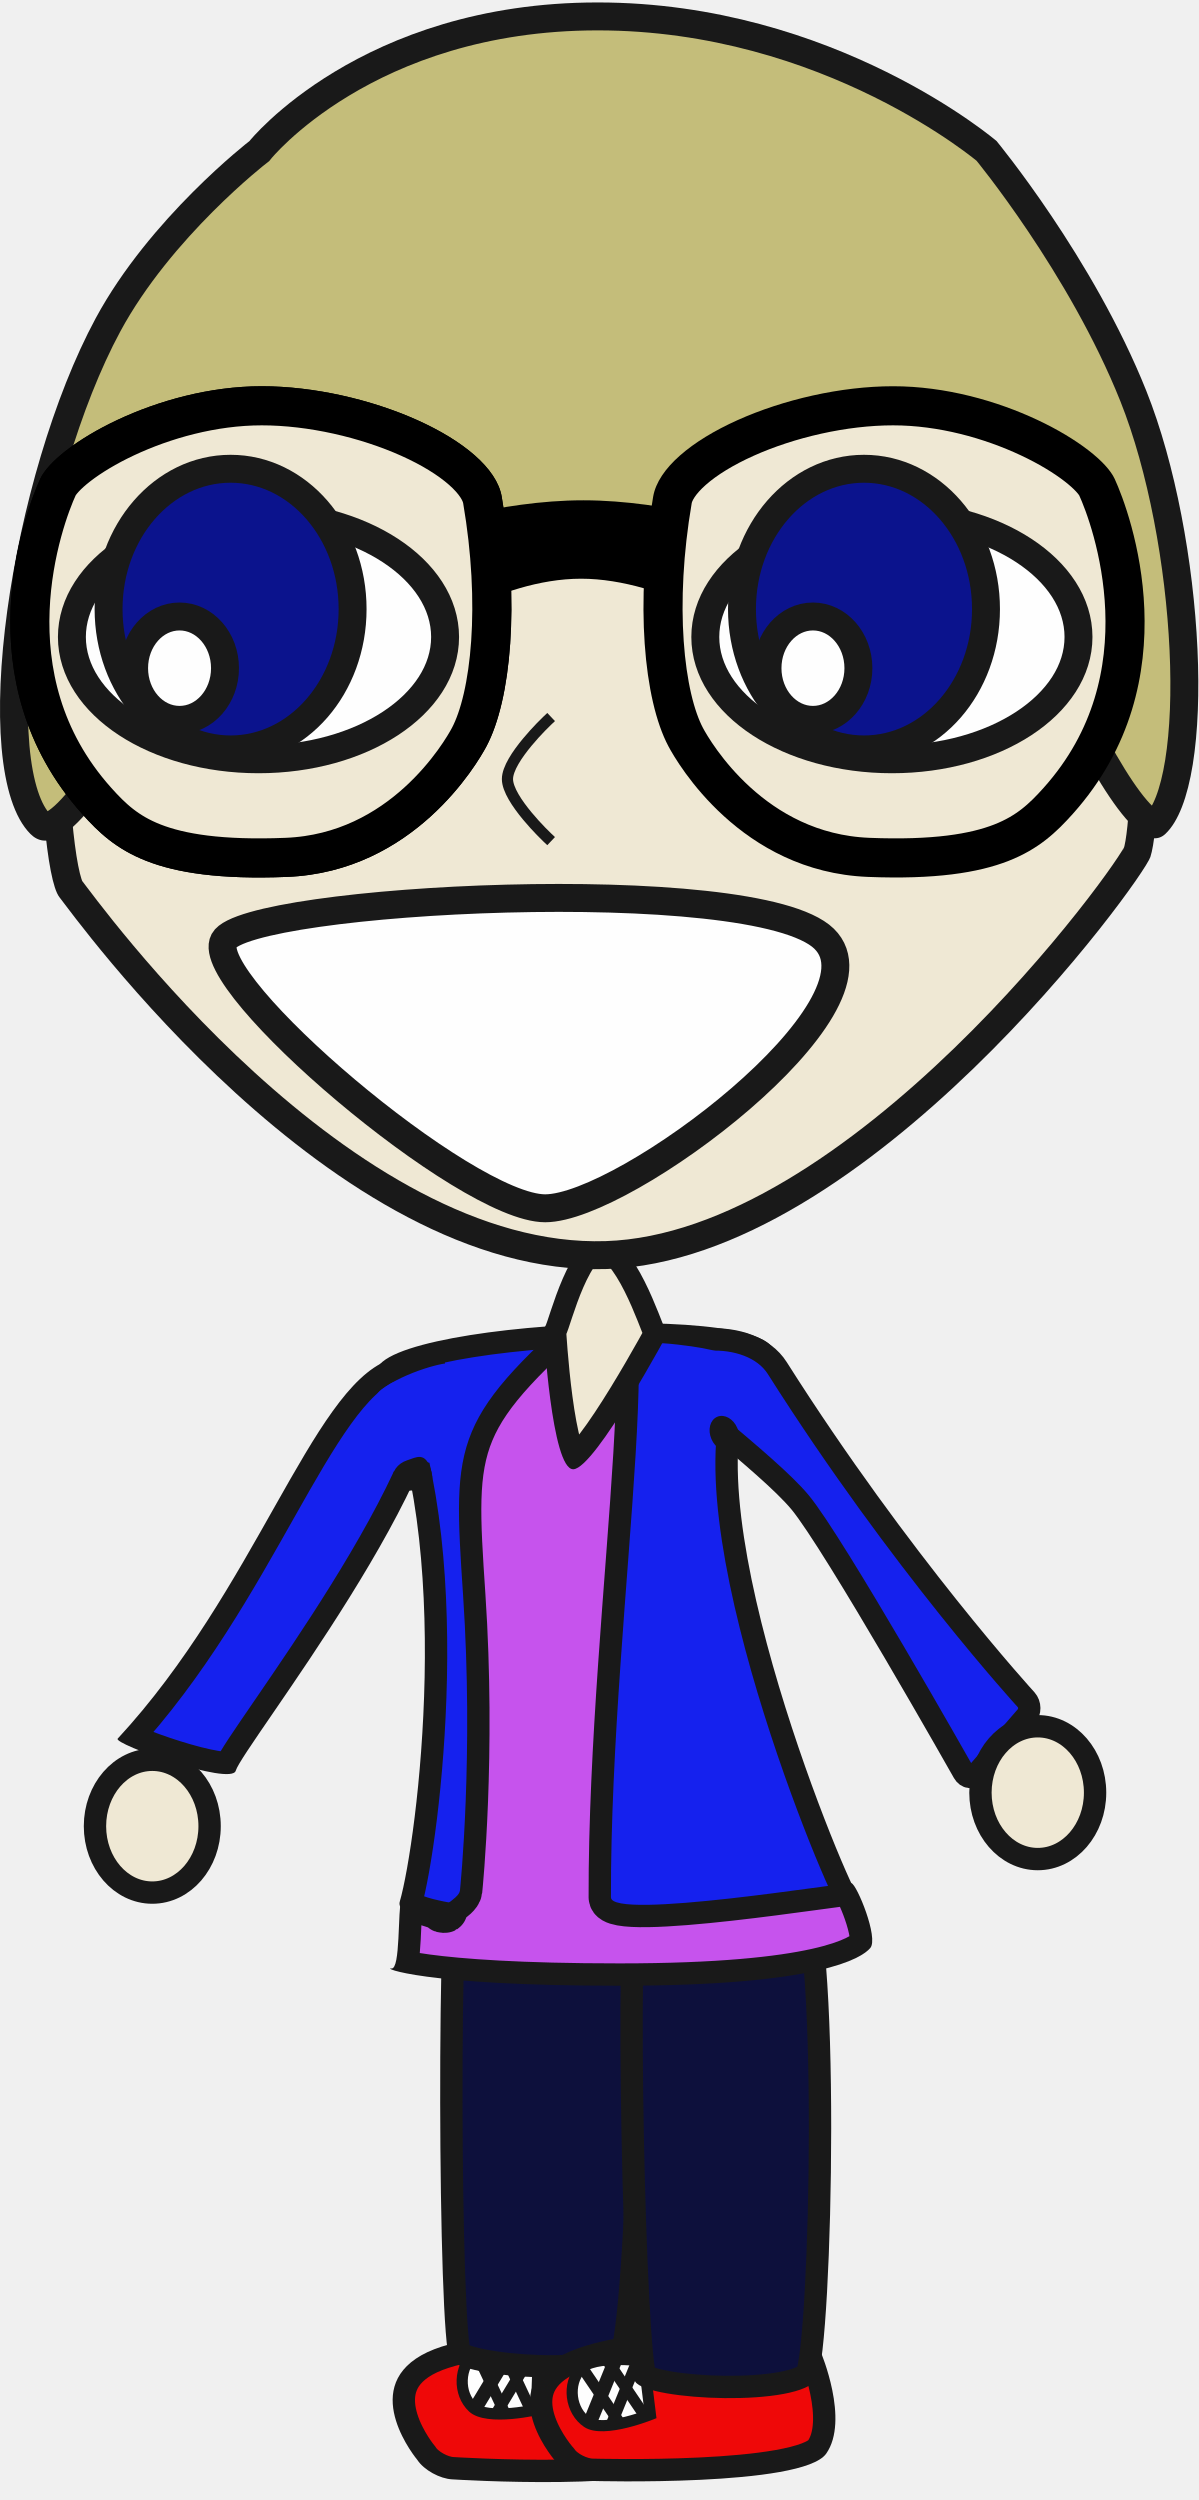
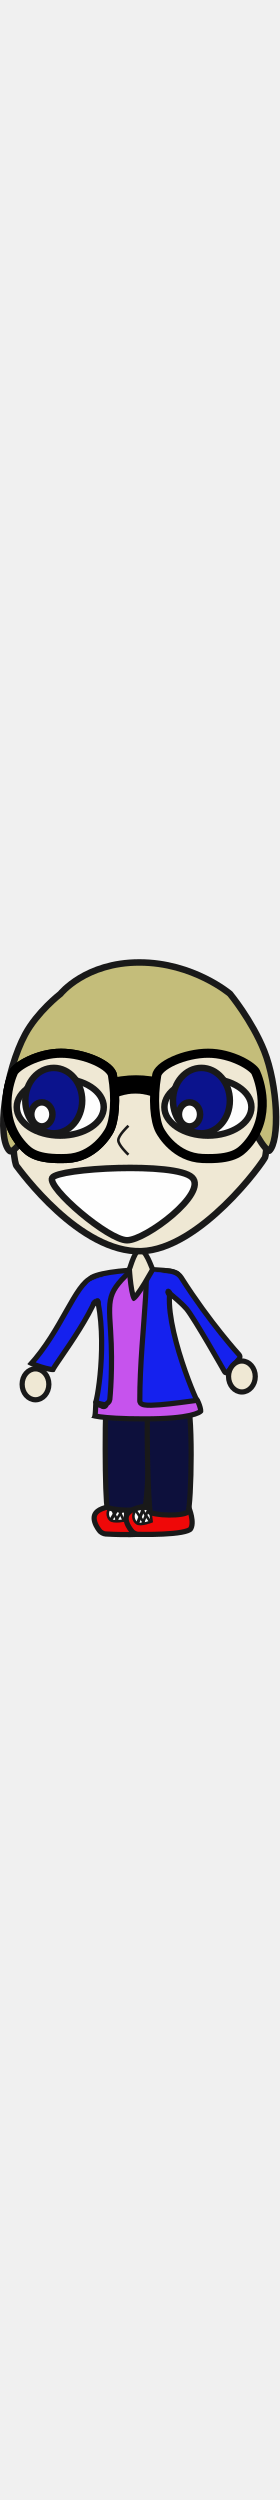
- <svg xmlns="http://www.w3.org/2000/svg" xmlns:xlink="http://www.w3.org/1999/xlink" width="429px" height="895px" viewBox="-5604 -1704 429 895" version="1.1">
+ <svg xmlns="http://www.w3.org/2000/svg" xmlns:xlink="http://www.w3.org/1999/xlink" width="100px" height="895px" viewBox="-5604 -1704 429 895" version="1.1">
  <defs>
    <path d="M13.275,9.156 C36.333,-1.87 97.601,8.027 97.601,8.027 C101.967,8.651 106.417,12.629 107.395,16.925 C107.395,16.925 115.134,42.26 105.507,53.263 C95.881,64.266 21.207,54.234 21.207,54.234 C16.826,53.698 11.363,50.244 9.21,46.387 C9.21,46.387 -9.783,20.183 13.275,9.156 Z" id="path-1" />
    <mask id="mask-2" maskContentUnits="userSpaceOnUse" maskUnits="objectBoundingBox" x="0" y="0" width="108.487" height="54.474" fill="white">
      <use xlink:href="#path-1" />
    </mask>
    <path d="M4.624,3.953 C10.22,-2.558 21.413,-2.558 27.009,3.953 C32.606,10.465 27.009,30 27.009,30 L4.624,30 C4.624,30 -0.972,10.465 4.624,3.953 Z" id="path-3" />
    <mask id="mask-4" maskContentUnits="userSpaceOnUse" maskUnits="objectBoundingBox" x="0" y="0" width="27.36" height="30.93" fill="white">
      <use xlink:href="#path-3" />
    </mask>
    <path d="M167.004,222.119 C178.901,214.761 227.191,214.772 232.007,222.119 C236.823,229.465 236.267,398.337 232.007,405.426 C227.747,412.514 172.957,416.079 167.004,405.426 C161.05,394.773 155.106,229.476 167.004,222.119 Z" id="path-5" />
    <mask id="mask-6" maskContentUnits="userSpaceOnUse" maskUnits="objectBoundingBox" x="0" y="0" width="75.281" height="195.54" fill="white">
      <use xlink:href="#path-5" />
    </mask>
    <path d="M12.009,5.532 C35.067,-5.495 96.334,4.403 96.334,4.403 C100.701,5.026 105.151,9.004 106.128,13.3 C106.128,13.3 113.867,38.635 104.241,49.638 C94.614,60.642 19.94,50.61 19.94,50.61 C15.56,50.073 10.097,46.619 7.944,42.763 C7.944,42.763 -11.049,16.558 12.009,5.532 Z" id="path-7" />
    <mask id="mask-8" maskContentUnits="userSpaceOnUse" maskUnits="objectBoundingBox" x="0" y="0" width="108.487" height="54.474" fill="white">
      <use xlink:href="#path-7" />
    </mask>
    <path d="M4.624,3.953 C10.22,-2.558 21.413,-2.558 27.009,3.953 C32.606,10.465 27.009,30 27.009,30 L4.624,30 C4.624,30 -0.972,10.465 4.624,3.953 Z" id="path-9" />
    <mask id="mask-10" maskContentUnits="userSpaceOnUse" maskUnits="objectBoundingBox" x="0" y="0" width="27.36" height="30.93" fill="white">
      <use xlink:href="#path-9" />
    </mask>
    <path d="M9.29,6.119 C21.188,-0.972 69.477,-0.961 74.293,6.119 C79.109,13.2 78.553,175.957 74.293,182.789 C70.033,189.621 15.244,193.056 9.29,182.789 C3.336,172.521 -2.608,13.21 9.29,6.119 Z" id="path-11" />
    <mask id="mask-12" maskContentUnits="userSpaceOnUse" maskUnits="objectBoundingBox" x="0" y="0" width="75.281" height="188.459" fill="white">
      <use xlink:href="#path-11" />
    </mask>
    <path d="M86.458,53.905 C76.605,33.559 251.577,25.117 225.722,50.041 C192.86,81.72 248.192,220.563 257.866,238.825 C267.539,257.086 89.417,259.237 94.426,241.766 C100.637,220.1 114.586,111.989 86.458,53.905 Z" id="path-13" />
    <mask id="mask-14" maskContentUnits="userSpaceOnUse" maskUnits="objectBoundingBox" x="0" y="0" width="172.19" height="219.073" fill="white">
      <use xlink:href="#path-13" />
    </mask>
    <path d="M100.033,244.975 C96.099,244.768 105.402,240.987 105.739,237.818 C105.908,236.232 110.669,189.062 106.87,132.252 C103.073,75.472 102.709,69.051 155.593,22.84 C185,-2.856 159.553,132.997 159.795,240.245 C159.814,248.63 243.981,234.723 245.887,235.17 C247.794,235.617 255.727,254.774 252.624,258.405 C249.522,262.036 234.486,271.895 162.834,271.895 C91.182,271.895 77.902,265.301 81.196,265.719 C84.491,266.136 83.387,245.376 84.797,240.168 C84.95,239.601 103.361,245.151 100.033,244.975 Z" id="path-15" />
    <mask id="mask-16" maskContentUnits="userSpaceOnUse" maskUnits="objectBoundingBox" x="0" y="0" width="172.596" height="252.223" fill="white">
      <use xlink:href="#path-15" />
    </mask>
    <path d="M175.718,28.837 C174.486,30.253 174.976,28.019 177.52,27.576 C180.064,27.133 207.192,10.18 214.886,19.163 C222.58,28.146 208.052,55.771 207.147,59.042 C206.241,62.314 208.391,59.833 208.391,59.833 C208.391,59.833 154.427,76.142 148.651,70.809 C142.875,65.476 176.951,27.421 175.718,28.837 Z" id="path-17" />
    <mask id="mask-18" maskContentUnits="userSpaceOnUse" maskUnits="objectBoundingBox" x="0" y="0" width="69.134" height="55.338" fill="white">
      <use xlink:href="#path-17" />
    </mask>
    <path d="M275.774,42.005 C278.525,39.122 281.737,35.614 283.549,33.917 C293.811,24.304 290.074,27.893 292.774,31.005 C318.944,61.162 302.487,187.345 304.774,196.005 C306.228,201.51 262.107,210.418 262.631,207.911 C277.438,137.01 257.817,65.236 275.774,42.005 Z" id="path-19" />
    <mask id="mask-20" maskContentUnits="userSpaceOnUse" maskUnits="objectBoundingBox" x="0" y="0" width="45.177" height="180.66" fill="white">
      <use xlink:href="#path-19" />
    </mask>
    <path d="M21.297,169.818 C24.036,167.414 33.229,126.85 76.464,90.128 C112.786,59.278 180.029,38.349 219.898,37.827 C264.728,37.241 333.853,64.473 368.547,99.292 C401.435,132.299 401.006,165.646 404.019,169.818 C415.735,186.04 417.359,289.952 411.83,306.804 C409.132,315.025 310.56,451.241 217.204,454.312 C119.181,457.536 26.107,327.269 21.297,321.224 C11.905,309.422 10.61,179.195 21.297,169.818 Z" id="path-21" />
    <mask id="mask-22" maskContentUnits="userSpaceOnUse" maskUnits="objectBoundingBox" x="0" y="0" width="401.123" height="416.552" fill="white">
      <use xlink:href="#path-21" />
    </mask>
    <path d="M89.319,50.489 C89.319,50.489 129.064,0.877 213.964,0.877 C298.865,0.877 356.764,50.489 356.764,50.489 C356.764,50.489 391.396,92.375 410.379,139.929 C431.316,192.376 436.001,280.9 417.196,298.545 C397.437,317.086 343.444,164.12 335.159,159.04 C326.796,153.913 307.109,206.618 208.082,206.618 C109.055,206.618 110.369,151.543 99.12,165.215 C87.378,179.486 33.252,321.053 10.885,298.545 C-12.133,275.382 4.053,169.948 34.258,113.937 C53.605,78.061 89.319,50.489 89.319,50.489 Z" id="path-23" />
    <mask id="mask-24" maskContentUnits="userSpaceOnUse" maskUnits="objectBoundingBox" x="0" y="0" width="429" height="300.087" fill="white">
      <use xlink:href="#path-23" />
    </mask>
    <path d="M10.711,33.177 C16.296,21.05 52.545,3.12995083e-15 90.036,0 C127.528,0 172.453,19.196 175.943,39.557 C182.443,77.465 179.333,112.184 170.481,128.878 C167.15,135.161 144.522,173.85 99.052,175.66 C51.071,177.57 37.255,165.993 25.732,153.123 C-17.02,105.369 5.125,45.303 10.711,33.177 Z" id="path-25" />
    <mask id="mask-26" maskContentUnits="userSpaceOnUse" maskUnits="objectBoundingBox" x="0" y="0" width="179.408" height="175.867" fill="white">
      <use xlink:href="#path-25" />
    </mask>
    <path d="M144.749,51.041 C144.749,51.041 174.624,40.833 205.16,40.833 C235.697,40.833 266.284,51.041 266.284,51.041 L266.284,90.597 C266.284,90.597 234.413,68.905 204.359,68.905 C174.304,68.905 144.749,90.597 144.749,90.597 L144.749,51.041 Z" id="path-27" />
    <mask id="mask-28" maskContentUnits="userSpaceOnUse" maskUnits="objectBoundingBox" x="0" y="0" width="121.535" height="49.765" fill="white">
      <use xlink:href="#path-27" />
    </mask>
    <path d="M10.711,33.177 C16.296,21.05 52.545,3.12995083e-15 90.036,0 C127.528,0 172.453,19.196 175.943,39.557 C182.443,77.465 179.333,112.184 170.481,128.878 C167.15,135.161 144.522,173.85 99.052,175.66 C51.071,177.57 37.255,165.993 25.732,153.123 C-17.02,105.369 5.125,45.303 10.711,33.177 Z" id="path-29" />
    <mask id="mask-30" maskContentUnits="userSpaceOnUse" maskUnits="objectBoundingBox" x="0" y="0" width="179.408" height="175.867" fill="white">
      <use xlink:href="#path-29" />
    </mask>
    <path d="M237.394,33.177 C242.979,21.05 279.228,3.12995083e-15 316.719,0 C354.211,0 399.136,19.196 402.627,39.557 C409.126,77.465 406.016,112.184 397.164,128.878 C393.833,135.161 371.205,173.85 325.735,175.66 C277.754,177.57 263.938,165.993 252.415,153.123 C209.663,105.369 231.808,45.303 237.394,33.177 Z" id="path-31" />
    <mask id="mask-32" maskContentUnits="userSpaceOnUse" maskUnits="objectBoundingBox" x="0" y="0" width="179.408" height="175.867" fill="white">
      <use xlink:href="#path-31" />
    </mask>
  </defs>
  <g id="Group-8" stroke="none" stroke-width="1" fill="none" fill-rule="evenodd" transform="translate(-5604, -1704)">
    <g id="Group-27" transform="translate(213.5, 667) scale(-1, 1) translate(-213.5, -667) translate(34, 439)">
      <ellipse id="Oval-5" stroke="#191919" stroke-width="8" fill="#EFE8D4" transform="translate(338.4803, 214.7737) scale(-1, 1) translate(-338.4803, -214.7737) " cx="338.48" cy="214.774" rx="20.52" ry="23.774" />
      <g id="Group-12" transform="translate(197.5, 423.5) scale(-1, 1) translate(-197.5, -423.5) translate(141, 392)" stroke="#191919">
        <use id="Rectangle-9" mask="url(#mask-2)" stroke-width="16" fill="#EF0808" transform="translate(56.09595, 31.18175) rotate(-4) translate(-56.09595, -31.18175) " xlink:href="#path-1" />
        <g id="Group-19" transform="translate(40.11219, 21.51862) rotate(3) translate(-40.11219, -21.51862) translate(24.11219, 7.018617)">
          <use id="Rectangle-10" mask="url(#mask-4)" stroke-width="8" fill="#FEFEFE" transform="translate(15.81673, 14.53483) rotate(-91) translate(-15.81673, -14.53483) " xlink:href="#path-3" />
          <path d="M4.636,8.633 L22.479,18.17" id="Line" stroke-width="5" stroke-linecap="square" transform="translate(13.55724, 13.40159) rotate(-90) translate(-13.55724, -13.40159) " />
          <path d="M11.547,10.074 L30.407,20.155" id="Line" stroke-width="4" stroke-linecap="square" transform="translate(20.97698, 15.11479) rotate(-90) translate(-20.97698, -15.11479) " />
          <path d="M3.146,9.528 L20.989,19.065" id="Line" stroke-width="4" stroke-linecap="square" transform="translate(12.06724, 14.29664) scale(-1, 1) rotate(-90) translate(-12.06724, -14.29664) " />
          <path d="M12.733,9.36 L31.593,19.441" id="Line" stroke-width="4" stroke-linecap="square" transform="translate(22.163, 14.40022) scale(-1, 1) rotate(-90) translate(-22.163, -14.40022) " />
        </g>
      </g>
      <use id="Rectangle-16" stroke="#191919" mask="url(#mask-6)" stroke-width="16" fill="#0D103C" xlink:href="#path-5" />
      <g id="Group-13" transform="translate(148.5099, 422.5347) scale(-1, 1) rotate(-6) translate(-148.5099, -422.5347) translate(93.5099, 395.0347)" stroke="#191919">
        <use id="Rectangle-9" mask="url(#mask-8)" stroke-width="16" fill="#EF0808" xlink:href="#path-7" />
        <g id="Group-19" transform="translate(13.67, 5.200331)">
          <use id="Rectangle-10" mask="url(#mask-10)" stroke-width="8" fill="#FEFEFE" transform="translate(15.81673, 14.53483) rotate(-91) translate(-15.81673, -14.53483) " xlink:href="#path-9" />
          <path d="M4.636,8.633 L22.479,18.17" id="Line" stroke-width="5" stroke-linecap="square" transform="translate(13.55724, 13.40159) rotate(-90) translate(-13.55724, -13.40159) " />
          <path d="M11.547,10.074 L30.407,20.155" id="Line" stroke-width="4" stroke-linecap="square" transform="translate(20.97698, 15.11479) rotate(-90) translate(-20.97698, -15.11479) " />
          <path d="M3.146,9.528 L20.989,19.065" id="Line" stroke-width="4" stroke-linecap="square" transform="translate(12.06724, 14.29664) scale(-1, 1) rotate(-90) translate(-12.06724, -14.29664) " />
          <path d="M12.733,9.36 L31.593,19.441" id="Line" stroke-width="4" stroke-linecap="square" transform="translate(22.163, 14.40022) scale(-1, 1) rotate(-90) translate(-22.163, -14.40022) " />
        </g>
      </g>
      <g id="Group-18" transform="translate(132.9173, 325.6762) scale(-1, 1) translate(-132.9173, -325.6762) translate(92.91733, 230.2962)" stroke="#191919" stroke-width="16" fill="#0D103C">
        <use id="Rectangle-16" mask="url(#mask-12)" transform="translate(40.05919, 95.03461) scale(-1, 1) rotate(1) translate(-40.05919, -95.03461) " xlink:href="#path-11" />
      </g>
      <use id="Combined-Shape" stroke="#191919" mask="url(#mask-14)" stroke-width="16" fill="#1521EE" transform="translate(172.1509, 144.2262) scale(-1, 1) translate(-172.1509, -144.2262) " xlink:href="#path-13" />
      <use id="Rectangle-8" stroke="#191919" mask="url(#mask-16)" stroke-width="16" fill="#C653ED" transform="translate(167.0381, 145.7828) scale(-1, 1) translate(-167.0381, -145.7828) " xlink:href="#path-15" />
      <g id="Group-6" transform="translate(91.5, 127.5) scale(-1, 1) translate(-91.5, -127.5) translate(0, 28)">
        <path d="M94.975,-4.312 C91.139,0.352 95.313,46.645 92.349,64.952 C89.327,83.615 57.749,172.686 57.749,172.686 C57.014,174.77 58.211,176.457 60.419,176.455 L87.597,176.431 C89.807,176.428 91.814,174.648 92.092,172.467 C92.092,172.467 99.623,106.359 123.254,27.325 C128.46,9.912 105.602,-11.372 94.975,-4.312 Z" id="Rectangle-16" stroke="#191919" stroke-width="8" fill="#1521EE" transform="translate(90.773, 85.37712) rotate(-49) translate(-90.773, -85.37712) " />
        <ellipse id="Oval-5" stroke="#191919" stroke-width="8" fill="#EFE8D4" cx="161.52" cy="174.774" rx="20.52" ry="23.774" />
        <path d="M31.964,51.94 C44.777,53.313 46.542,46.709 46.542,35.374 C46.542,24.039 64.647,10.85 34.736,14.85 C6.786,18.587 17.896,22.126 17.896,33.462 C17.896,44.797 26.346,51.339 31.964,51.94 Z" id="Oval" stroke="#1521EE" fill="#1521EE" transform="translate(33.84408, 33.11904) scale(-1, 1) rotate(1) translate(-33.84408, -33.11904) " />
        <ellipse id="Oval-2" stroke="#191919" fill="#191919" transform="translate(49.31363, 46.18922) rotate(-23) translate(-49.31363, -46.18922) " cx="49.314" cy="46.189" rx="4.535" ry="6" />
      </g>
      <use id="Rectangle-6" stroke="#191919" mask="url(#mask-18)" stroke-width="16" fill="#EFE8D4" transform="translate(182.5581, 44.21129) scale(-1, 1) rotate(-45) translate(-182.5581, -44.21129) " xlink:href="#path-17" />
      <use id="Rectangle" stroke="#191919" mask="url(#mask-20)" stroke-width="16" fill="#1521EE" transform="translate(285.2145, 118.0158) scale(-1, 1) rotate(31) translate(-285.2145, -118.0158) " xlink:href="#path-19" />
      <path d="M253.135,79.714 C263.391,63.06 248.673,86.579 259.525,84.339 C270.376,82.1 255.011,49.572 244.764,51.572 C234.517,53.572 221.292,62.268 221.292,63.895 C221.292,65.523 242.879,96.368 253.135,79.714 Z" id="Oval-3" stroke="#1521EE" fill="#1521EE" transform="translate(242.2661, 68.05783) rotate(48) translate(-242.2661, -68.05783) " />
      <path d="M245.5,94 C249.09,94 252.024,94.924 252,89 C251.976,83.076 249.09,84 245.5,84 C241.91,84 239,86.239 239,89 C239,91.761 241.91,94 245.5,94 Z" id="Oval-4" stroke="#191919" fill="#191919" transform="translate(245.4999, 88.99998) scale(-1, 1) rotate(-18) translate(-245.4999, -88.99998) " />
    </g>
    <g id="Group-41">
      <use id="Rectangle-4" stroke="#191919" mask="url(#mask-22)" stroke-width="20" fill="#EFE8D4" xlink:href="#path-21" />
      <use id="Rectangle-3" stroke="#191919" mask="url(#mask-24)" stroke-width="20" fill="#C4BD7A" xlink:href="#path-23" />
      <g id="Group-7" transform="translate(3.677143, 138.2727)" stroke="#000000">
        <use id="Rectangle-8" mask="url(#mask-26)" stroke-width="28" fill="#EFE8D4" xlink:href="#path-25" />
        <use id="Rectangle-9" mask="url(#mask-28)" stroke-width="2" fill="#000000" xlink:href="#path-27" />
        <use id="Rectangle-8" mask="url(#mask-30)" stroke-width="28" fill="#EFE8D4" xlink:href="#path-29" />
        <use id="Rectangle-8" mask="url(#mask-32)" stroke-width="28" fill="#EFE8D4" transform="translate(316.387, 87.9336) scale(-1, 1) translate(-316.387, -87.9336) " xlink:href="#path-31" />
      </g>
      <path d="M195.171,321.455 C223.805,321.455 319.785,393.879 295.021,417.965 C270.257,442.052 88.291,432.389 80.165,417.275 C72.039,402.162 166.536,321.455 195.171,321.455 Z" id="Triangle" stroke="#191919" stroke-width="10" fill="#FEFEFE" transform="translate(189.3667, 377.0118) scale(1, -1) translate(-189.3667, -377.0118) " />
      <path d="M167.923,271.818 C167.923,271.818 181.333,286 188.76,286 C196.187,286 209.597,271.818 209.597,271.818" id="Line" stroke="#191919" stroke-width="4" stroke-linecap="square" transform="translate(188.76, 278.9091) scale(1, -1) rotate(90) translate(-188.76, -278.9091) " />
      <g id="Group-30" transform="translate(252, 167)" stroke="#191919" stroke-width="10">
        <ellipse id="Oval" fill="#FEFEFE" cx="67.299" cy="61.044" rx="66.801" ry="43.774" />
        <ellipse id="Oval-2" fill="#0B138D" cx="57.307" cy="51.055" rx="43.678" ry="50.237" />
        <ellipse id="Oval-3" fill="#FEFEFE" cx="39.036" cy="72.208" rx="16.272" ry="18.508" />
      </g>
      <g id="Group-39" transform="translate(25, 167)" stroke="#191919" stroke-width="10">
        <ellipse id="Oval" fill="#FEFEFE" cx="67.541" cy="61.044" rx="66.801" ry="43.774" />
        <ellipse id="Oval-2" fill="#0B138D" cx="57.55" cy="51.055" rx="43.678" ry="50.237" />
        <ellipse id="Oval-3" fill="#FEFEFE" cx="39.279" cy="72.208" rx="16.272" ry="18.508" />
      </g>
    </g>
  </g>
</svg>
